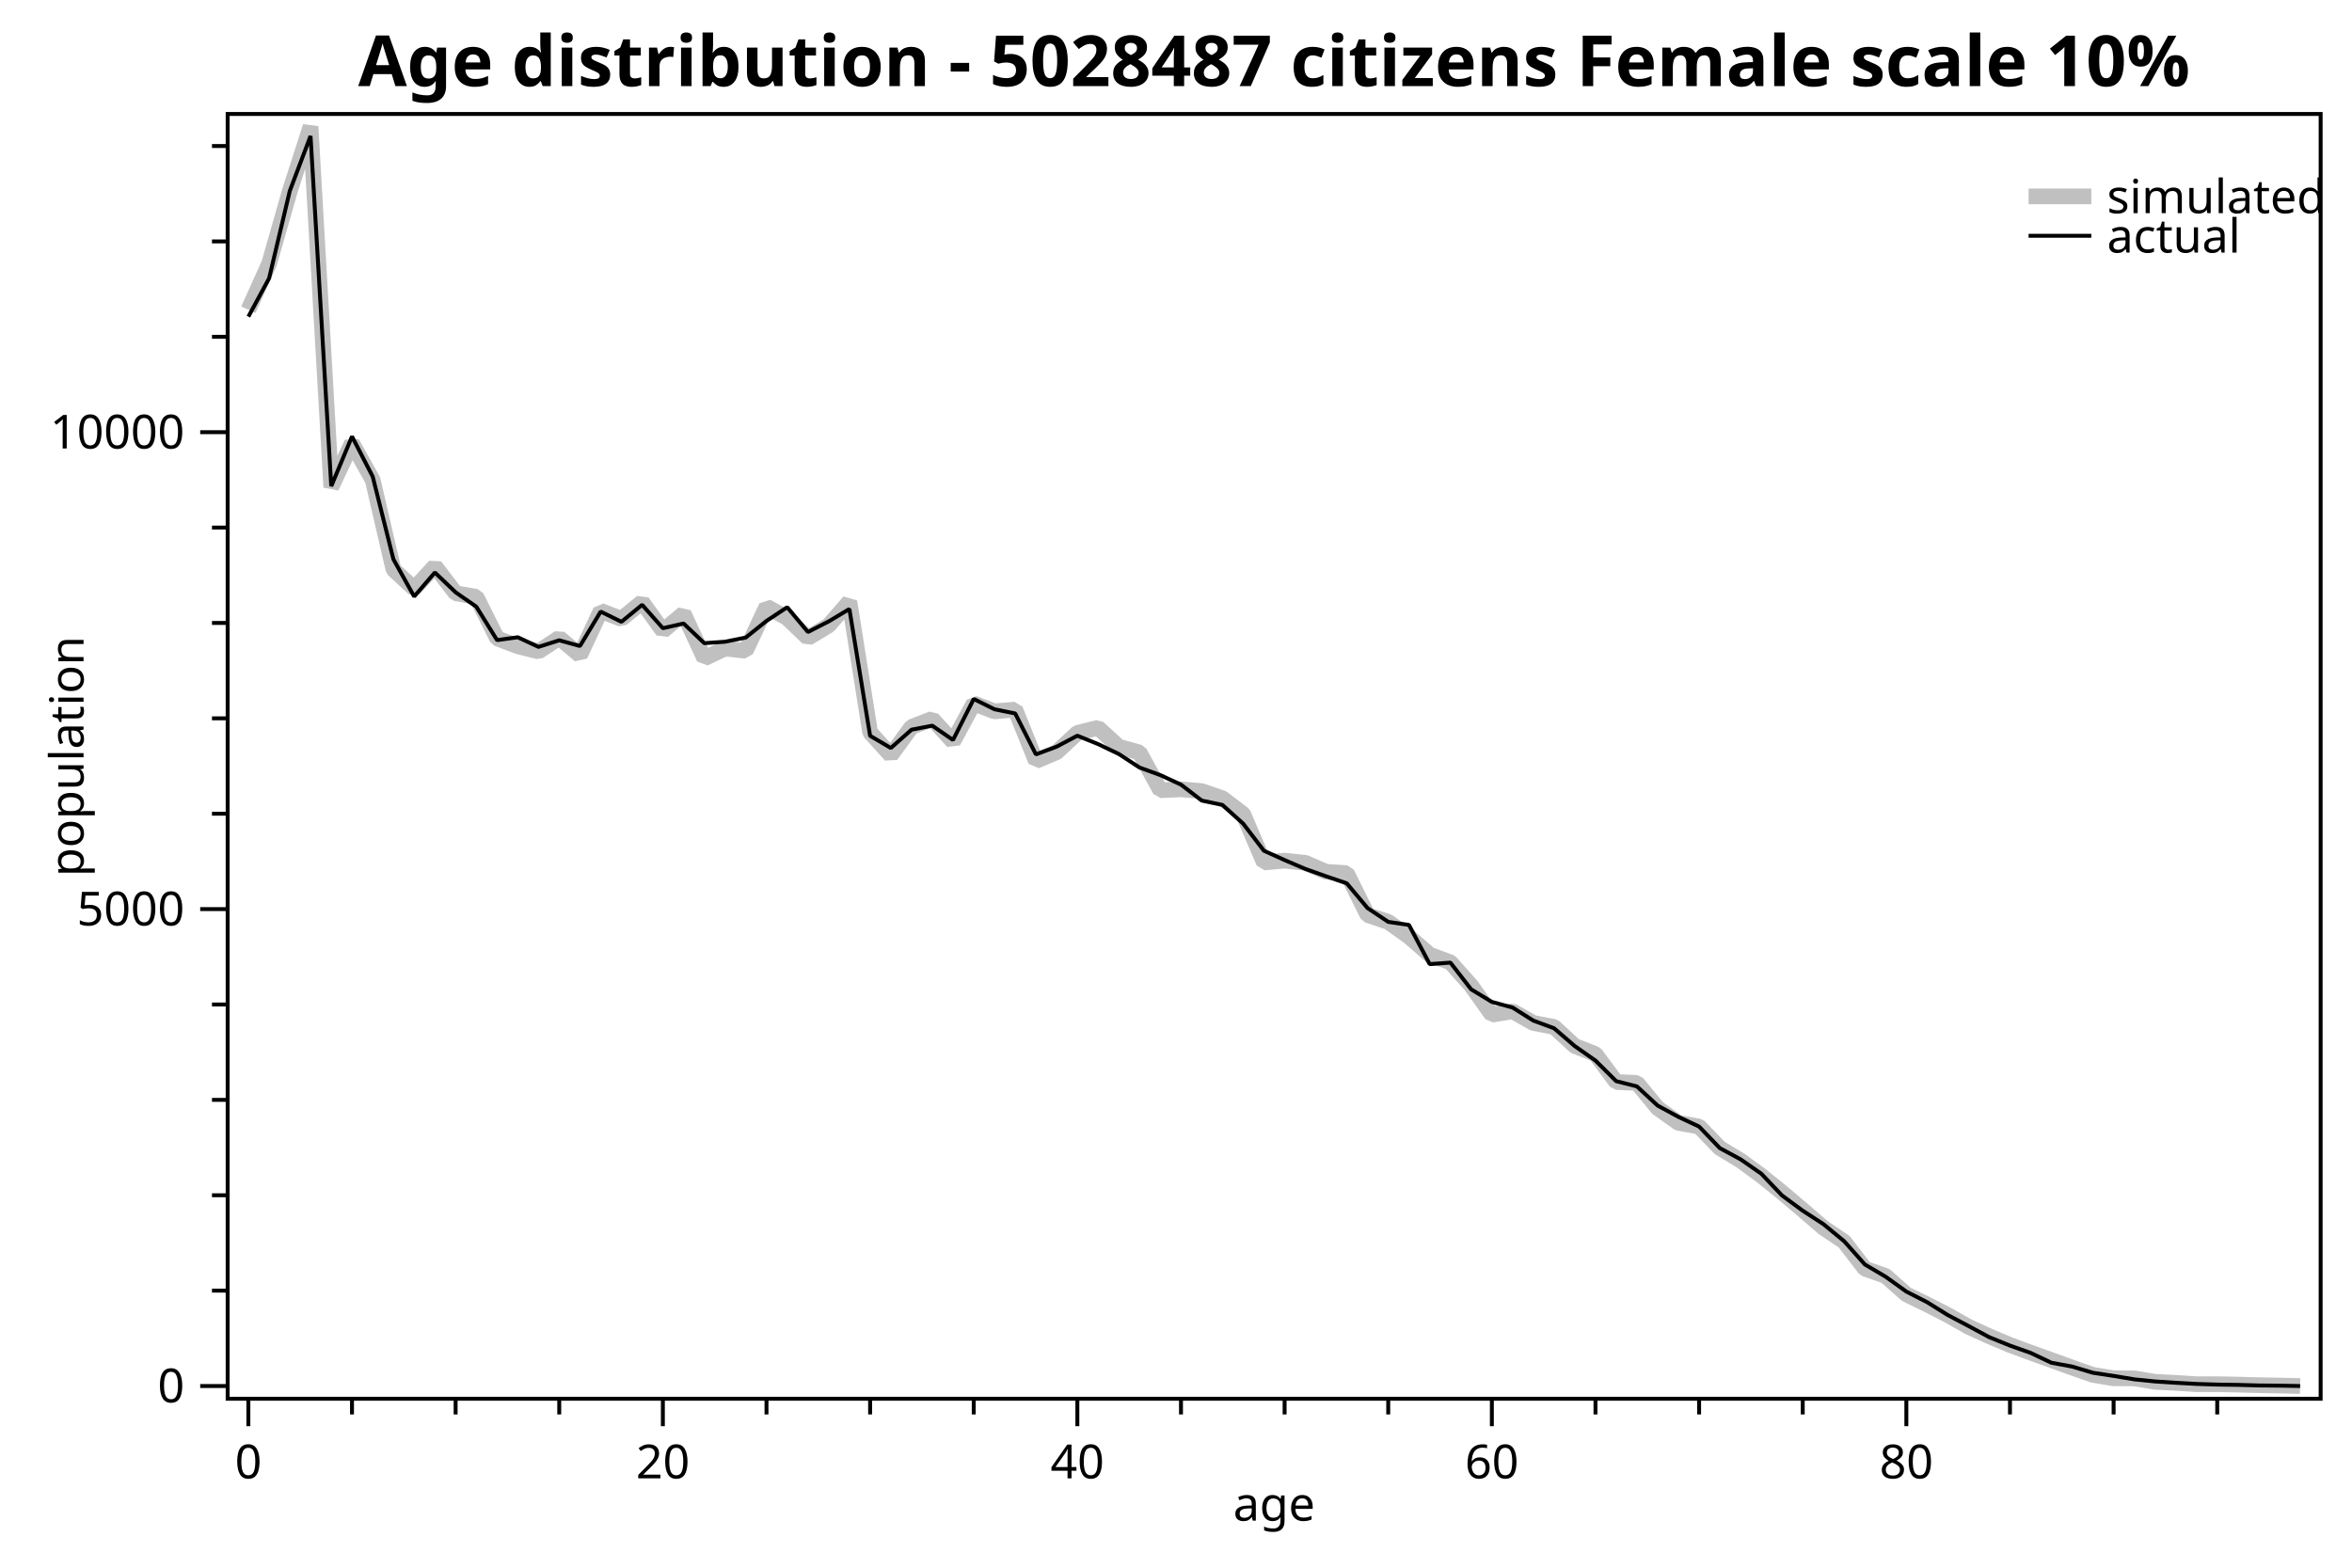
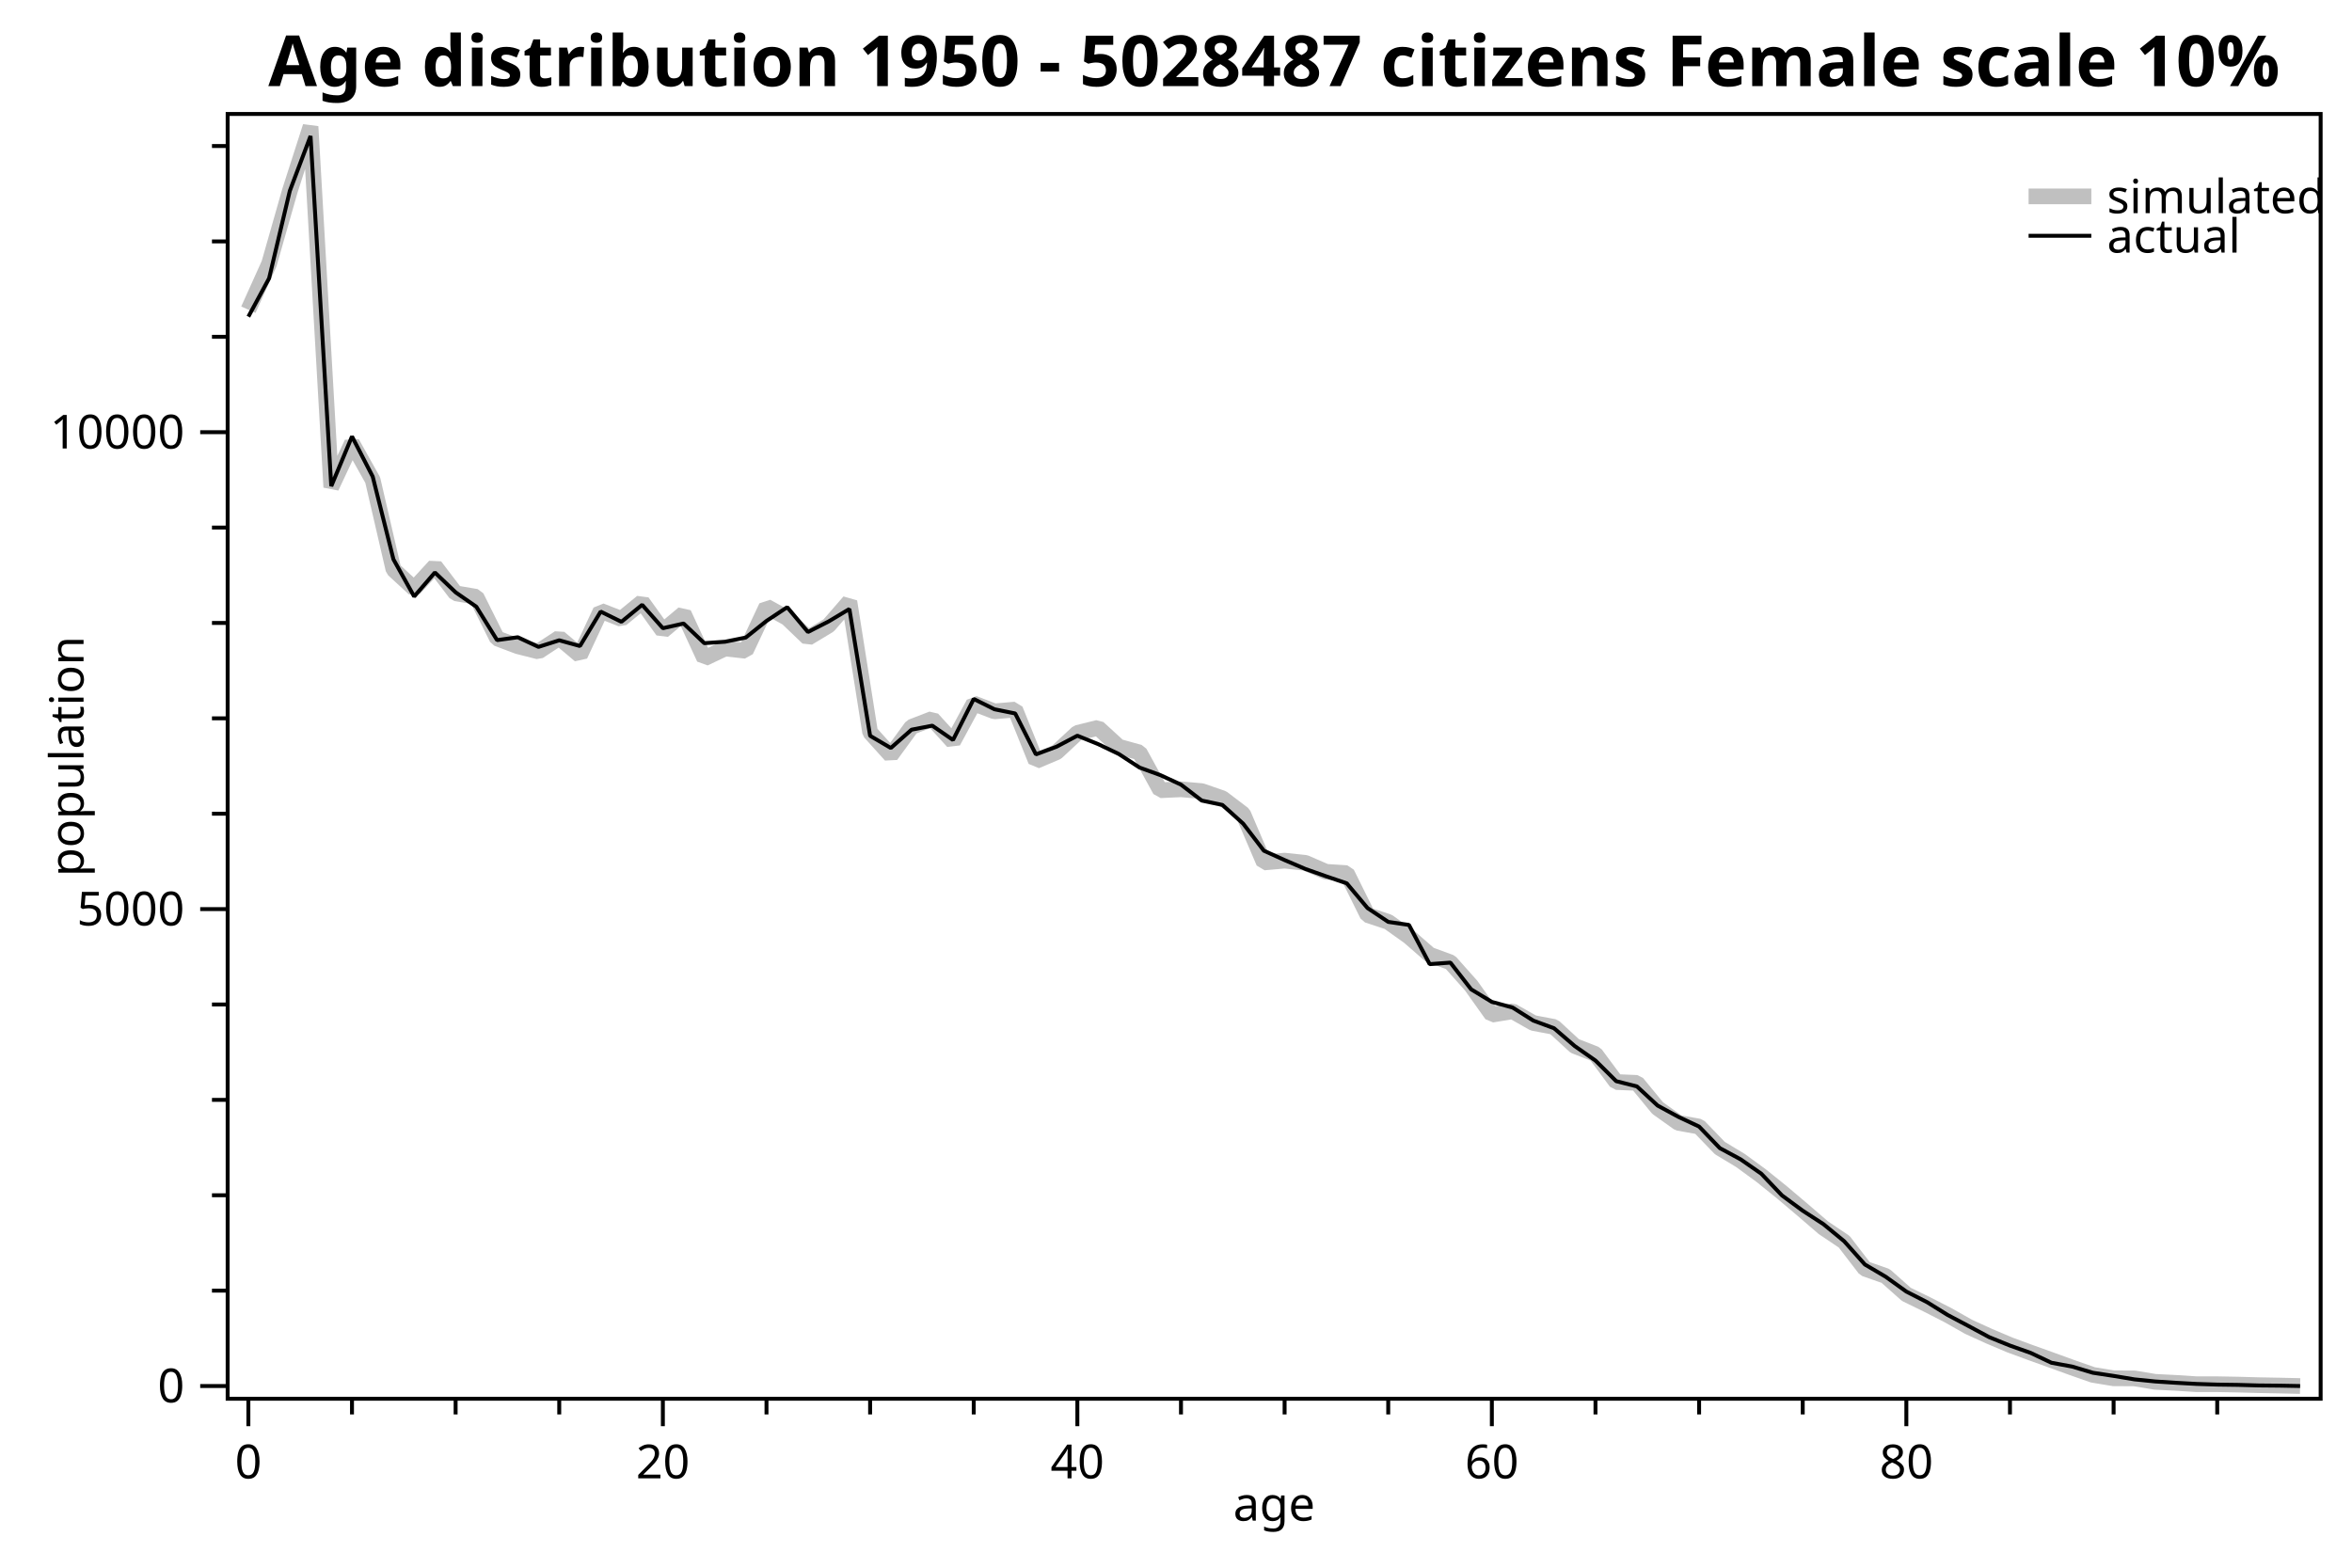
<svg xmlns="http://www.w3.org/2000/svg" width="600" height="400" version="1.1">
  <polyline points="89.794,356.894 89.794,360.894" style="fill:none;stroke:black;stroke-width:1" />
  <polyline points="116.229,356.894 116.229,360.894" style="fill:none;stroke:black;stroke-width:1" />
  <polyline points="142.663,356.894 142.663,360.894" style="fill:none;stroke:black;stroke-width:1" />
  <polyline points="195.533,356.894 195.533,360.894" style="fill:none;stroke:black;stroke-width:1" />
  <polyline points="221.967,356.894 221.967,360.894" style="fill:none;stroke:black;stroke-width:1" />
  <polyline points="248.402,356.894 248.402,360.894" style="fill:none;stroke:black;stroke-width:1" />
  <polyline points="301.272,356.894 301.272,360.894" style="fill:none;stroke:black;stroke-width:1" />
  <polyline points="327.706,356.894 327.706,360.894" style="fill:none;stroke:black;stroke-width:1" />
  <polyline points="354.141,356.894 354.141,360.894" style="fill:none;stroke:black;stroke-width:1" />
  <polyline points="407.01,356.894 407.01,360.894" style="fill:none;stroke:black;stroke-width:1" />
  <polyline points="433.445,356.894 433.445,360.894" style="fill:none;stroke:black;stroke-width:1" />
  <polyline points="459.88,356.894 459.88,360.894" style="fill:none;stroke:black;stroke-width:1" />
  <polyline points="512.749,356.894 512.749,360.894" style="fill:none;stroke:black;stroke-width:1" />
  <polyline points="539.183,356.894 539.183,360.894" style="fill:none;stroke:black;stroke-width:1" />
  <polyline points="565.618,356.894 565.618,360.894" style="fill:none;stroke:black;stroke-width:1" />
  <polyline points="58.073,329.311 54.073,329.311" style="fill:none;stroke:black;stroke-width:1" />
  <polyline points="58.073,304.973 54.073,304.973" style="fill:none;stroke:black;stroke-width:1" />
  <polyline points="58.073,280.635 54.073,280.635" style="fill:none;stroke:black;stroke-width:1" />
  <polyline points="58.073,256.297 54.073,256.297" style="fill:none;stroke:black;stroke-width:1" />
  <polyline points="58.073,207.622 54.073,207.622" style="fill:none;stroke:black;stroke-width:1" />
  <polyline points="58.073,183.284 54.073,183.284" style="fill:none;stroke:black;stroke-width:1" />
  <polyline points="58.073,158.946 54.073,158.946" style="fill:none;stroke:black;stroke-width:1" />
  <polyline points="58.073,134.609 54.073,134.609" style="fill:none;stroke:black;stroke-width:1" />
  <polyline points="58.073,85.933 54.073,85.933" style="fill:none;stroke:black;stroke-width:1" />
  <polyline points="58.073,61.596 54.073,61.596" style="fill:none;stroke:black;stroke-width:1" />
  <polyline points="58.073,37.258 54.073,37.258" style="fill:none;stroke:black;stroke-width:1" />
  <text dominant-baseline="hanging" text-anchor="middle" transform="translate(63.3594,367.894)" font-family="Segoe UI" font-size="12" font-weight="400" fill="black">0</text>
  <text dominant-baseline="hanging" text-anchor="middle" transform="translate(169.0981,367.894)" font-family="Segoe UI" font-size="12" font-weight="400" fill="black">20</text>
  <text dominant-baseline="hanging" text-anchor="middle" transform="translate(274.8368,367.894)" font-family="Segoe UI" font-size="12" font-weight="400" fill="black">40</text>
  <text dominant-baseline="hanging" text-anchor="middle" transform="translate(380.5755,367.894)" font-family="Segoe UI" font-size="12" font-weight="400" fill="black">60</text>
  <text dominant-baseline="hanging" text-anchor="middle" transform="translate(486.3142,367.894)" font-family="Segoe UI" font-size="12" font-weight="400" fill="black">80</text>
  <polyline points="63.359,356.894 63.359,363.894" style="fill:none;stroke:black;stroke-width:1" />
  <polyline points="169.098,356.894 169.098,363.894" style="fill:none;stroke:black;stroke-width:1" />
  <polyline points="274.837,356.894 274.837,363.894" style="fill:none;stroke:black;stroke-width:1" />
  <polyline points="380.575,356.894 380.575,363.894" style="fill:none;stroke:black;stroke-width:1" />
  <polyline points="486.314,356.894 486.314,363.894" style="fill:none;stroke:black;stroke-width:1" />
  <text dominant-baseline="baseline" text-anchor="middle" transform="translate(325.0365,388)" font-family="Segoe UI" font-size="12" font-weight="400" fill="black">age</text>
  <text dominant-baseline="middle" text-anchor="end" transform="translate(47.073,353.6483)" font-family="Segoe UI" font-size="12" font-weight="400" fill="black">0</text>
  <text dominant-baseline="middle" text-anchor="end" transform="translate(47.073,231.9597)" font-family="Segoe UI" font-size="12" font-weight="400" fill="black">5000</text>
  <text dominant-baseline="middle" text-anchor="end" transform="translate(47.073,110.2711)" font-family="Segoe UI" font-size="12" font-weight="400" fill="black">10000</text>
  <polyline points="58.073,353.648 51.073,353.648" style="fill:none;stroke:black;stroke-width:1" />
  <polyline points="58.073,231.96 51.073,231.96" style="fill:none;stroke:black;stroke-width:1" />
  <polyline points="58.073,110.271 51.073,110.271" style="fill:none;stroke:black;stroke-width:1" />
  <text dominant-baseline="hanging" text-anchor="middle" transform="translate(12,192.9868) rotate(-90)" font-family="Segoe UI" font-size="12" font-weight="400" fill="black">population</text>
  <polyline points="63.359,79.022 68.646,67.291 73.933,48.745 79.22,32.293 84.507,124.314 89.794,113.046 95.081,122.489 100.368,145.317 105.655,150.185 110.942,144.441 116.229,151.377 121.516,152.278 126.803,162.889 132.09,164.885 137.376,166.224 142.663,162.743 147.95,167.197 153.237,155.856 158.524,157.924 163.811,153.592 169.098,160.967 174.385,156.537 179.672,167.976 184.959,165.469 190.246,166.053 195.533,154.785 200.82,157.705 206.107,162.768 211.394,159.579 216.68,153.495 221.967,186.862 227.254,192.727 232.541,185.475 237.828,183.43 243.115,189.247 248.402,179.488 253.689,181.508 258.976,181.045 264.263,194.163 269.55,191.924 274.837,187.008 280.124,185.694 285.411,190.537 290.698,191.997 295.985,201.635 301.272,201.392 306.558,201.854 311.845,203.679 317.132,207.695 322.419,220.059 327.706,219.596 332.993,220.156 338.28,222.444 343.567,222.784 348.854,233.469 354.141,235.221 359.428,238.993 364.715,243.593 370.002,245.54 375.288,251.479 380.575,258.902 385.862,258.025 391.149,261.019 396.436,262.017 401.723,266.884 407.01,268.953 412.297,276.084 417.584,276.303 422.871,282.728 428.158,286.5 433.445,287.45 438.732,292.926 444.019,296.114 449.306,299.984 454.593,304.243 459.88,308.721 465.166,313.272 470.453,316.825 475.74,323.713 481.027,325.563 486.314,330.26 491.601,332.84 496.888,335.541 502.175,338.535 507.462,340.944 512.749,343.183 518.036,345.13 523.323,347.029 528.61,348.951 533.897,350.801 539.183,351.677 544.471,351.701 549.757,352.577 555.044,352.845 560.331,353.186 565.618,353.186 570.905,353.283 576.192,353.429 581.479,353.527 586.766,353.648" style="fill:none;stroke:rgb(192,192,192);stroke-width:4;stroke-linejoin:bevel" />
  <polyline points="63.359,80.798 68.646,71.014 73.933,48.697 79.22,34.703 84.507,124.046 89.794,111.366 95.081,121.612 100.368,142.713 105.655,152.205 110.942,146.072 116.229,151.134 121.516,154.809 126.803,163.327 132.09,162.597 137.376,165.055 142.663,163.376 147.95,164.836 153.237,156.05 158.524,158.655 163.811,154.322 169.098,160.285 174.385,159.093 179.672,164.106 184.959,163.741 190.246,162.67 195.533,158.435 200.82,154.931 206.107,161.259 211.394,158.557 216.68,155.393 221.967,187.738 227.254,190.853 232.541,186.18 237.828,185.158 243.115,188.809 248.402,178.344 253.689,180.972 258.976,182.043 264.263,192.484 269.55,190.513 274.837,187.714 280.124,189.856 285.411,192.387 290.698,195.843 295.985,197.765 301.272,200.199 306.558,204.263 311.845,205.383 317.132,210.153 322.419,217.065 327.706,219.45 332.993,221.714 338.28,223.588 343.567,225.388 348.854,231.692 354.141,235.221 359.428,236 364.715,246.003 370.002,245.613 375.288,252.428 380.575,255.64 385.862,257.076 391.149,260.411 396.436,262.358 401.723,266.909 407.01,270.608 412.297,275.865 417.584,277.204 422.871,282.095 428.158,284.967 433.445,287.45 438.732,292.95 444.019,295.798 449.306,299.473 454.593,305.022 459.88,308.916 465.166,312.347 470.453,316.704 475.74,322.642 481.027,325.757 486.314,329.554 491.601,332.255 496.888,335.541 502.175,338.34 507.462,341.187 512.749,343.329 518.036,345.203 523.323,347.71 528.61,348.683 533.897,350.265 539.183,351.068 544.471,351.945 549.757,352.48 555.044,352.821 560.331,353.113 565.618,353.283 570.905,353.356 576.192,353.502 581.479,353.551 586.766,353.648" style="fill:none;stroke:black;stroke-width:1;stroke-linejoin:bevel" />
-   <text dominant-baseline="hanging" text-anchor="middle" transform="translate(325.0365,8)" font-family="Segoe UI" font-size="18" font-weight="700" fill="black">Age distribution - 5028487 citizens Female scale 10% </text>
+   <text dominant-baseline="hanging" text-anchor="middle" transform="translate(325.0365,8)" font-family="Segoe UI" font-size="18" font-weight="700" fill="black">Age distribution 1950 - 5028487 citizens Female scale 10% </text>
  <polygon points="58.073,29.079 592,29.079 592,356.894 58.073,356.894" style="fill:none;stroke:black;stroke-width:1" />
  <polygon points="509.498,37.08 584,37.08 584,73.186 509.498,73.186" style="fill:none;stroke:none;" />
  <text dominant-baseline="hanging" text-anchor="start" transform="translate(537.498,45.0795)" font-family="Segoe UI" font-size="12" font-weight="400" fill="black">simulated</text>
  <polyline points="517.498,50.106 533.498,50.106" style="fill:none;stroke:rgb(192,192,192);stroke-width:4" />
  <text dominant-baseline="hanging" text-anchor="start" transform="translate(537.498,55.1325)" font-family="Segoe UI" font-size="12" font-weight="400" fill="black">actual</text>
  <polyline points="517.498,60.159 533.498,60.159" style="fill:none;stroke:black;stroke-width:1" />
</svg>
